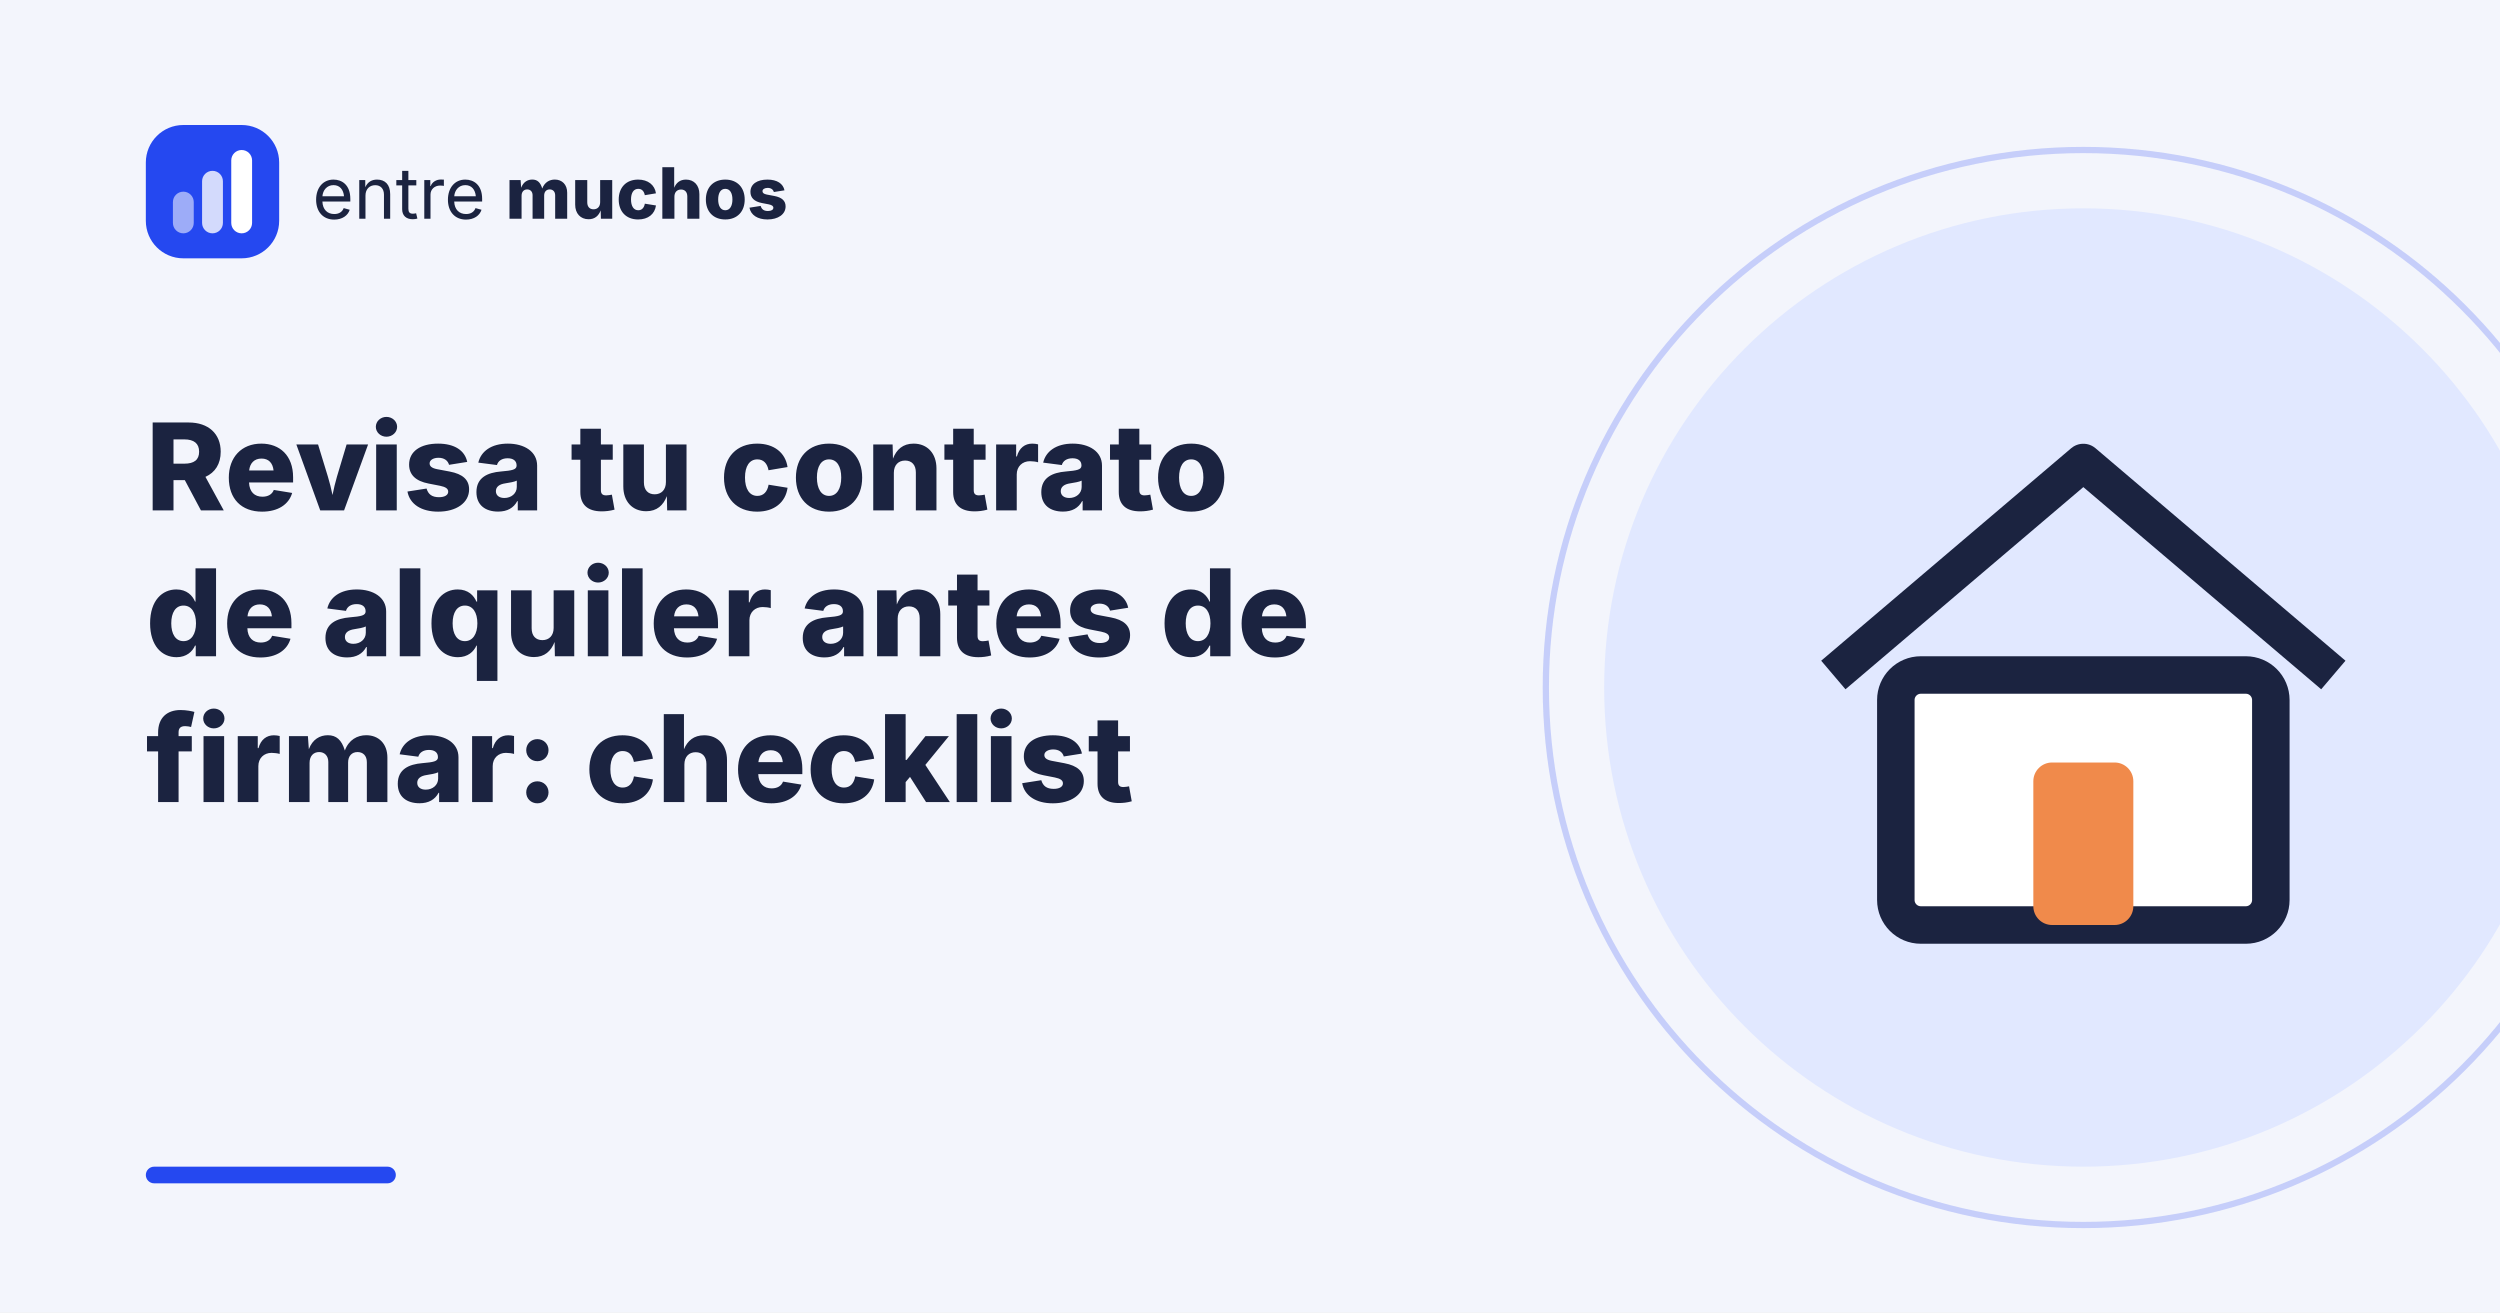
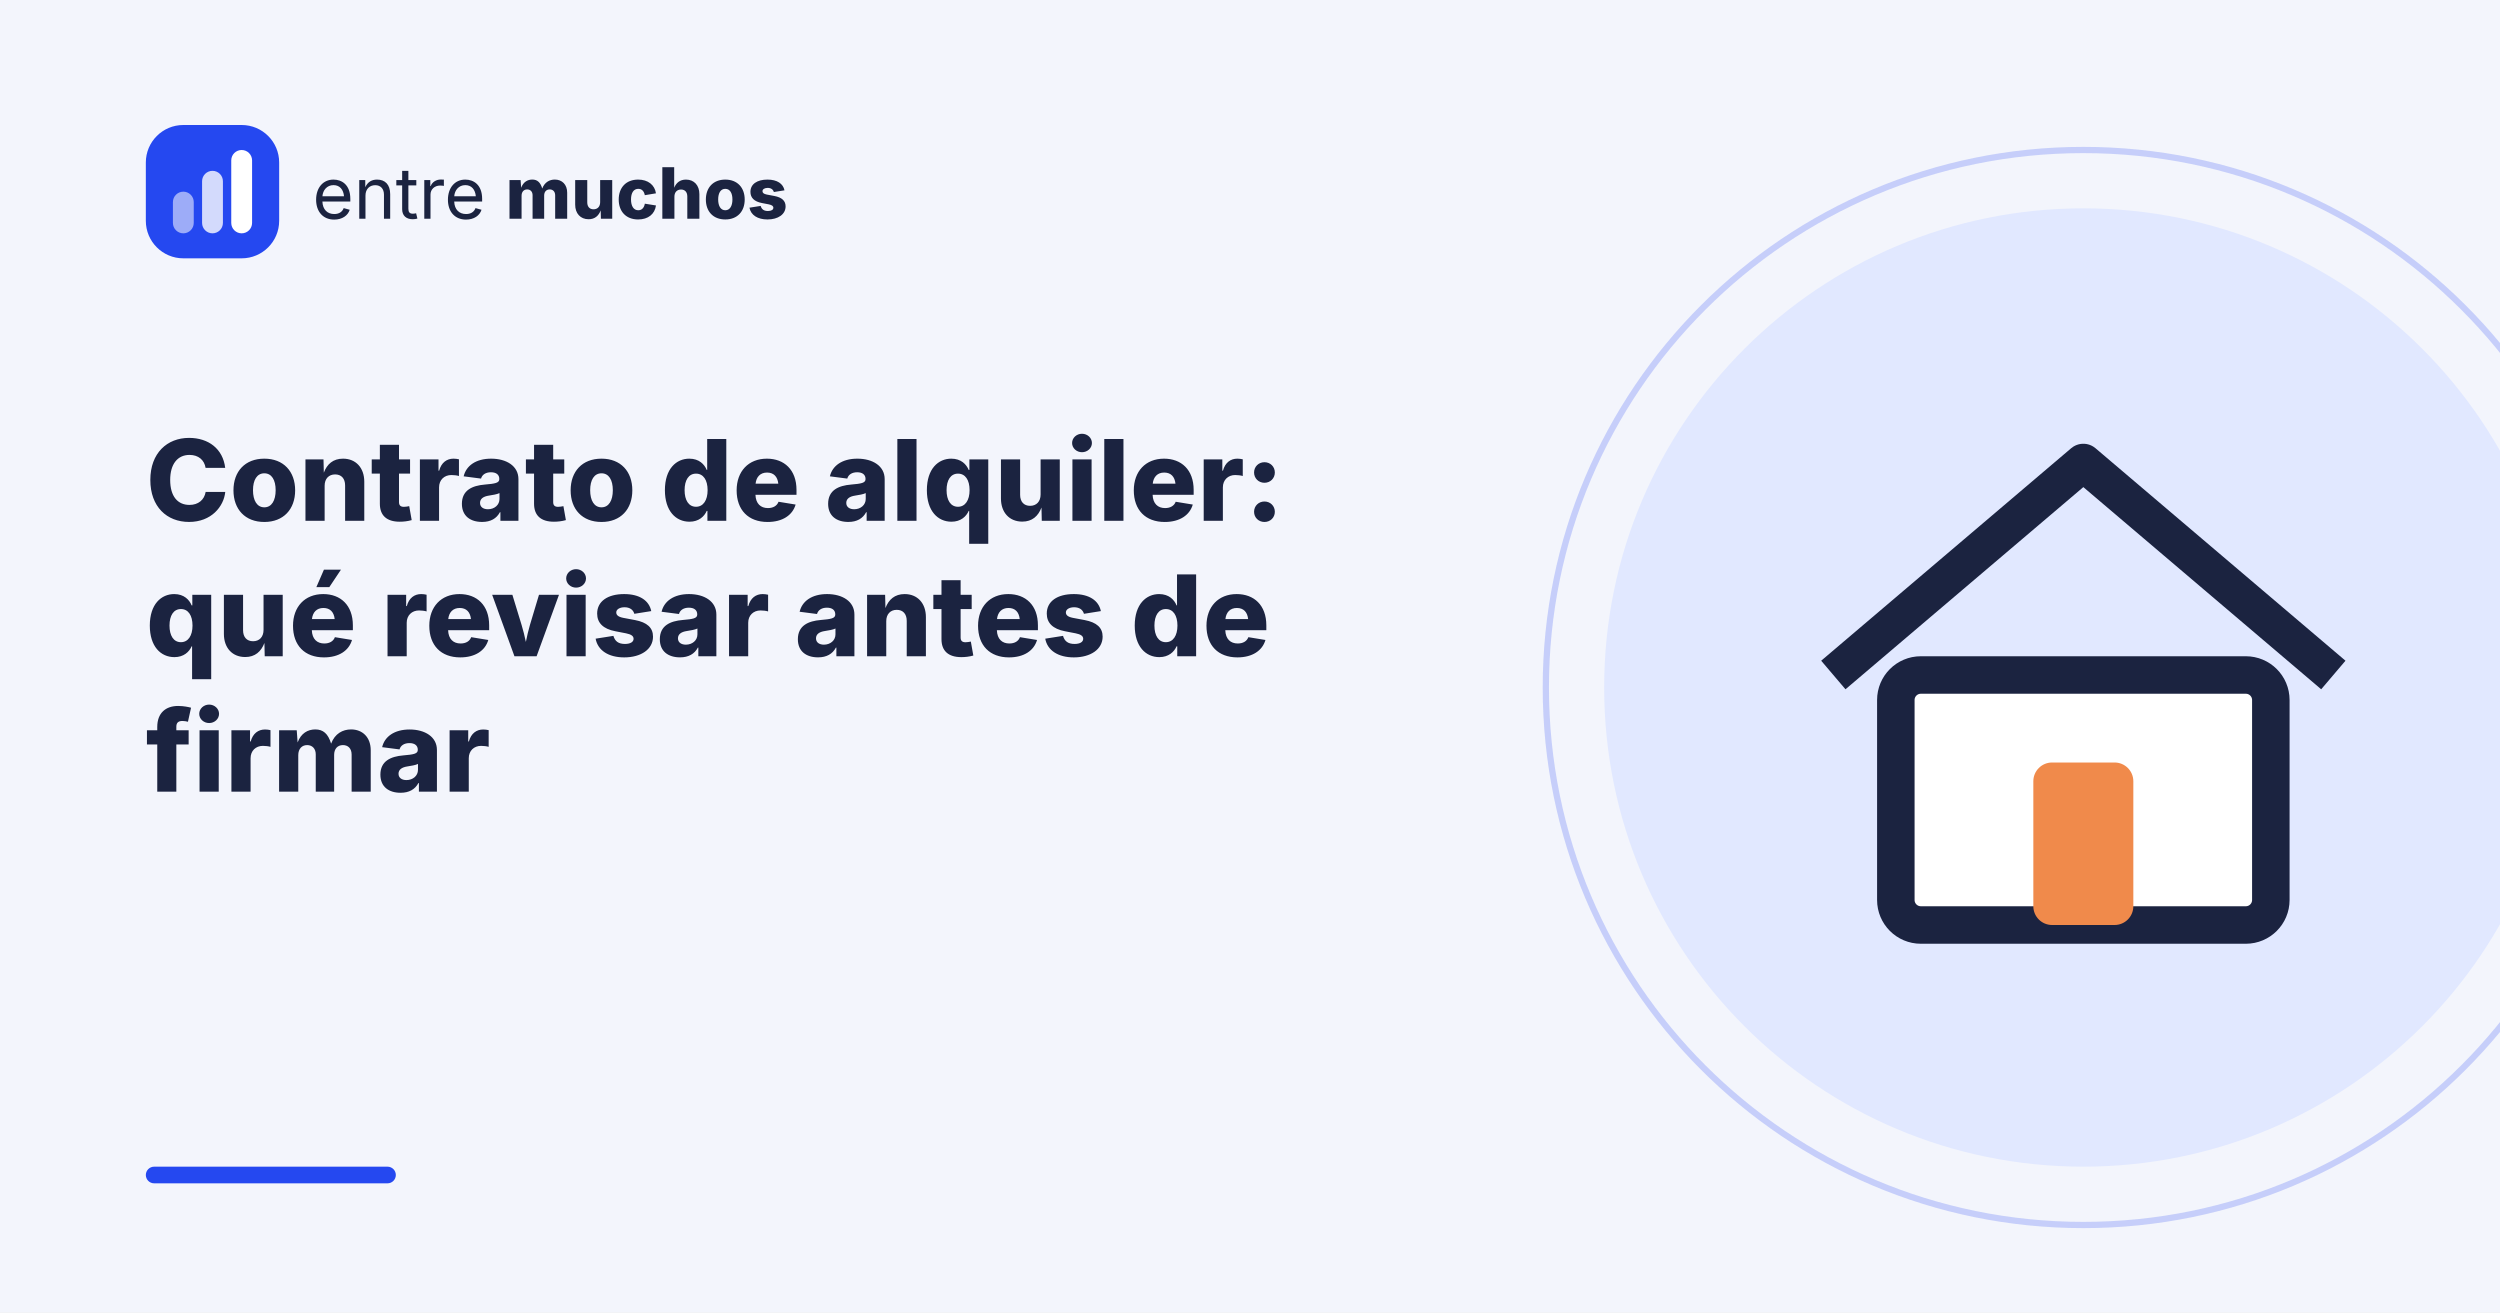
- <svg xmlns="http://www.w3.org/2000/svg" width="1200" height="630" viewBox="0 0 1200 630" role="img" aria-label="Revisa tu contrato de alquiler antes de firmar: checklist">
+ <svg xmlns="http://www.w3.org/2000/svg" width="1200" height="630" viewBox="0 0 1200 630" role="img" aria-label="Contrato de alquiler: qué revisar antes de firmar">
  <rect width="1200" height="630" fill="#f3f5fc" />
  <circle cx="1000" cy="330" r="230" fill="#e1e8ff" />
  <circle cx="1000" cy="330" r="258" fill="none" stroke="#2548f0" stroke-opacity=".22" stroke-width="3" />
  <g transform="translate(850 180) scale(3)">
    <path d="M10 48 50 14l40 34" fill="none" stroke="#1b2340" stroke-width="6" stroke-linejoin="round" />
    <rect x="20" y="48" width="60" height="40" rx="4" fill="#fff" stroke="#1b2340" stroke-width="6" />
    <rect x="42" y="62" width="16" height="26" rx="3" fill="#f08a4b" />
  </g>
  <rect x="70" y="60" width="64" height="64" rx="18" fill="#2548f0" />
  <rect x="83" y="92" width="10" height="20" rx="5" fill="#fff" fill-opacity=".55" />
  <rect x="97" y="82" width="10" height="30" rx="5" fill="#fff" fill-opacity=".8" />
  <rect x="111" y="72" width="10" height="40" rx="5" fill="#fff" />
  <text x="150" y="105" font-family="Inter,Helvetica,Arial,sans-serif" font-size="34" fill="#1b2340">entre <tspan font-weight="800">muchos</tspan>
  </text>
-   <text font-family="Inter,Helvetica,Arial,sans-serif" font-size="58" font-weight="800" fill="#1b2340">
-     <tspan x="70" y="245">Revisa tu contrato</tspan>
-     <tspan x="70" y="315">de alquiler antes de</tspan>
-     <tspan x="70" y="385">firmar: checklist</tspan>
+   <text font-family="Inter,Helvetica,Arial,sans-serif" font-size="54" font-weight="800" fill="#1b2340">
+     <tspan x="70" y="250">Contrato de alquiler:</tspan>
+     <tspan x="70" y="315">qué revisar antes de</tspan>
+     <tspan x="70" y="380">firmar</tspan>
  </text>
  <rect x="70" y="560" width="120" height="8" rx="4" fill="#2548f0" />
</svg>
